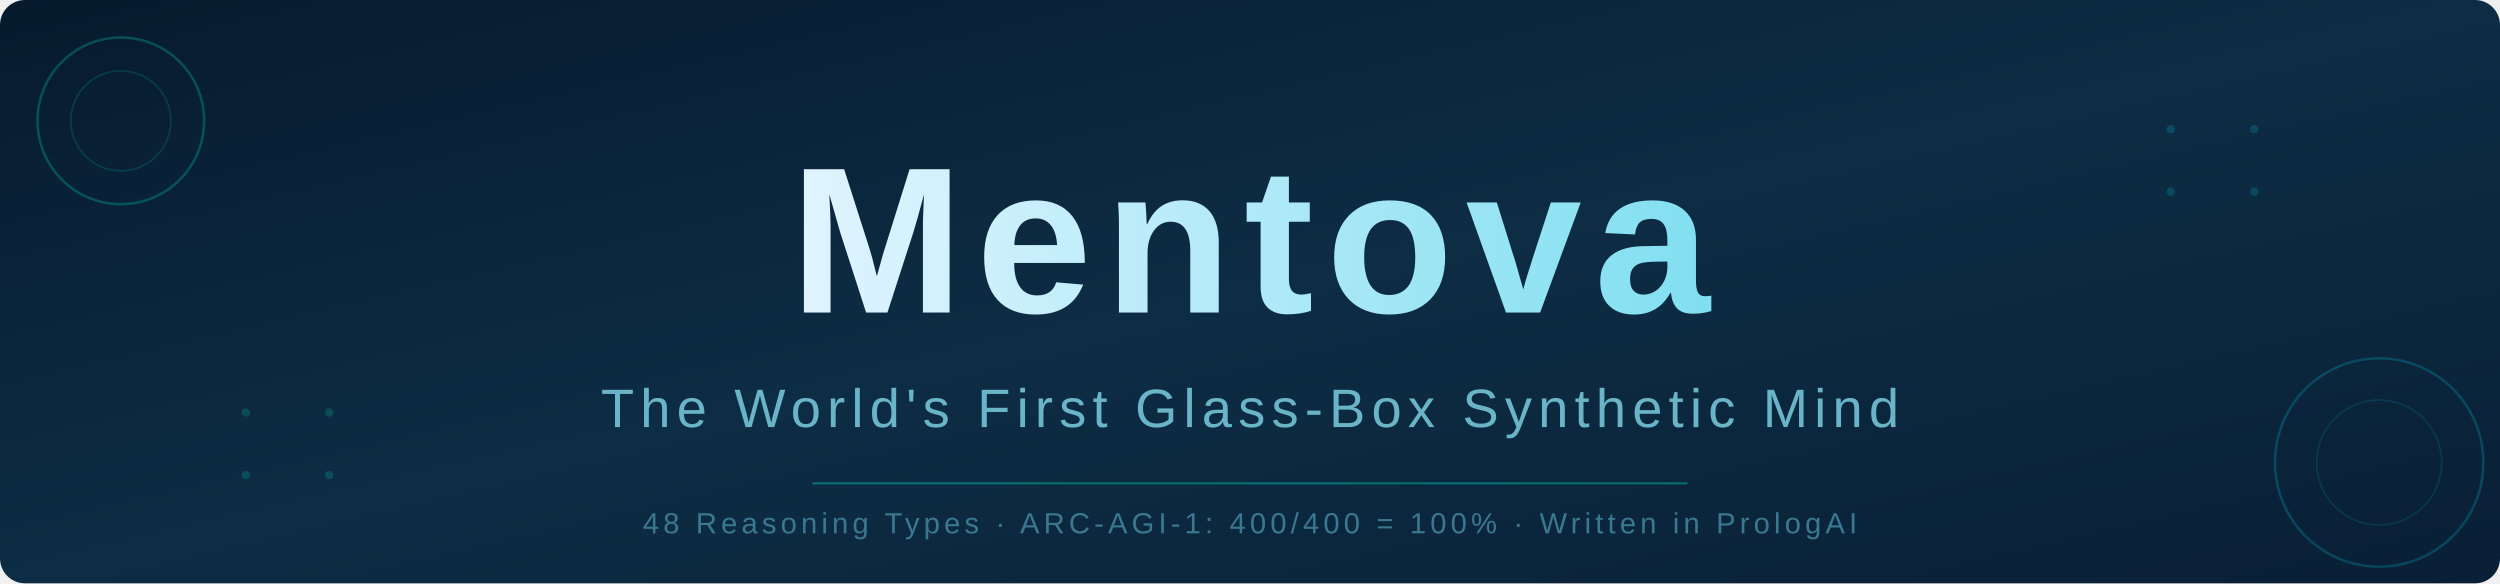
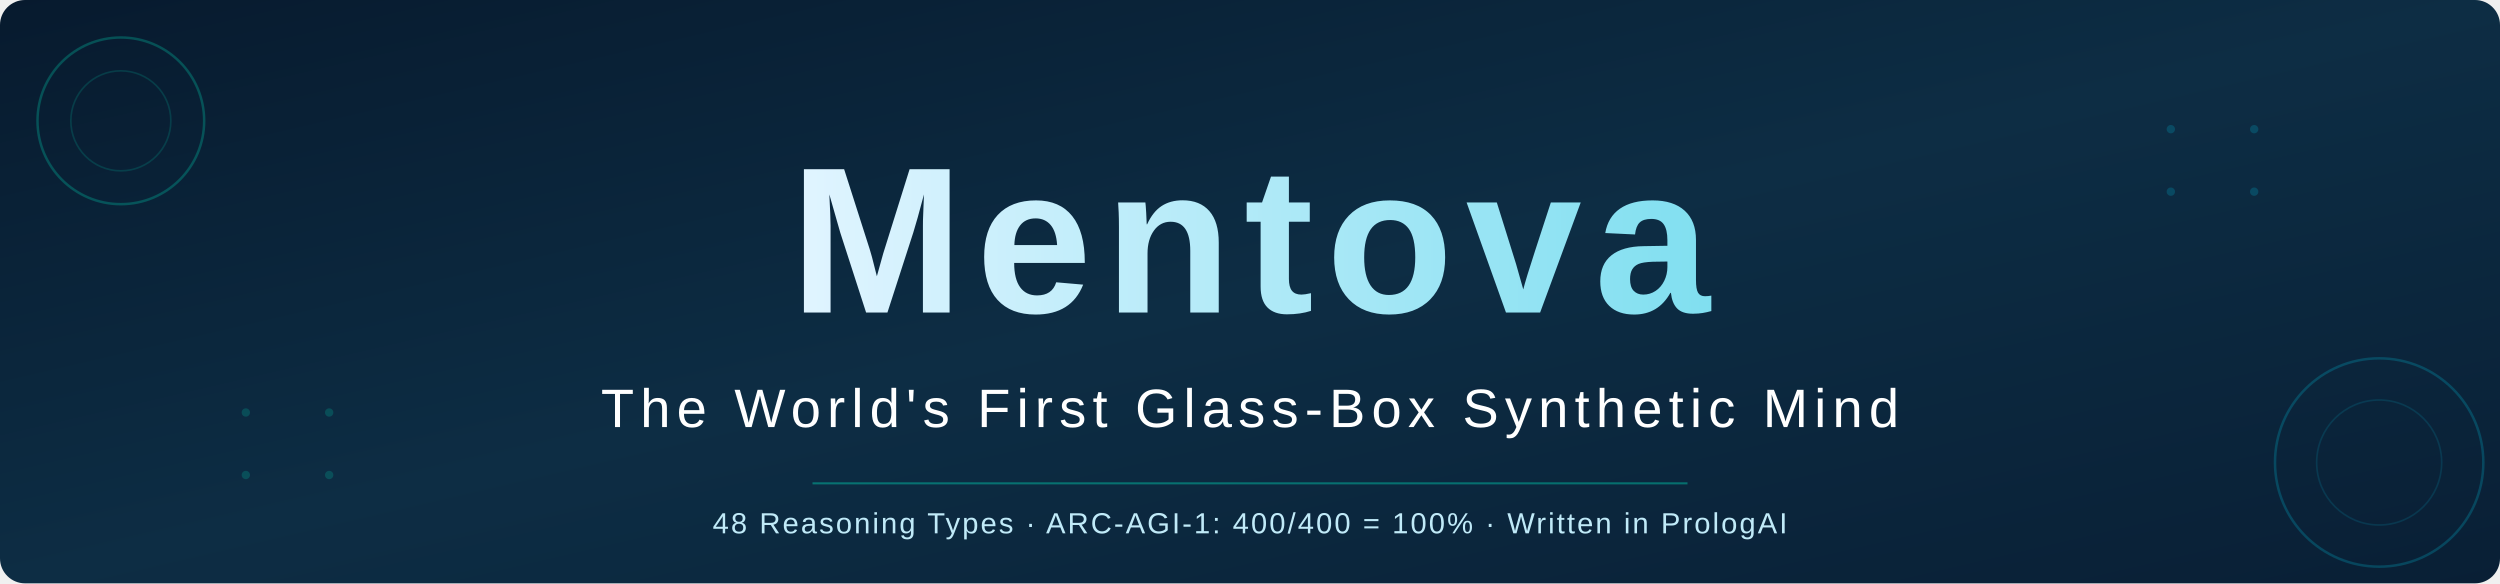
<svg xmlns="http://www.w3.org/2000/svg" viewBox="0 0 1200 280" width="1200" height="280">
  <defs>
    <linearGradient id="bgGrad" x1="0%" y1="0%" x2="100%" y2="100%">
      <stop offset="0%" style="stop-color:#071a2e;stop-opacity:1" />
      <stop offset="50%" style="stop-color:#0d2d44;stop-opacity:1" />
      <stop offset="100%" style="stop-color:#091f35;stop-opacity:1" />
    </linearGradient>
    <linearGradient id="textGrad" x1="0%" y1="0%" x2="100%" y2="0%">
      <stop offset="0%" style="stop-color:#e0f4ff;stop-opacity:1" />
      <stop offset="100%" style="stop-color:#80dff0;stop-opacity:1" />
    </linearGradient>
  </defs>
  <rect width="1200" height="280" fill="url(#bgGrad)" rx="12" />
  <circle cx="58" cy="58" r="40" fill="none" stroke="#00c8aa" stroke-width="1.2" opacity="0.30" />
  <circle cx="58" cy="58" r="24" fill="none" stroke="#00c8aa" stroke-width="0.8" opacity="0.18" />
  <circle cx="1142" cy="222" r="50" fill="none" stroke="#00b8d4" stroke-width="1.2" opacity="0.25" />
  <circle cx="1142" cy="222" r="30" fill="none" stroke="#00b8d4" stroke-width="0.8" opacity="0.15" />
  <circle cx="118" cy="198" r="2" fill="#00c8aa" opacity="0.22" />
  <circle cx="158" cy="198" r="2" fill="#00c8aa" opacity="0.22" />
  <circle cx="118" cy="228" r="2" fill="#00c8aa" opacity="0.22" />
  <circle cx="158" cy="228" r="2" fill="#00c8aa" opacity="0.22" />
  <circle cx="1042" cy="62" r="2" fill="#00b8d4" opacity="0.22" />
  <circle cx="1082" cy="62" r="2" fill="#00b8d4" opacity="0.22" />
  <circle cx="1042" cy="92" r="2" fill="#00b8d4" opacity="0.22" />
  <circle cx="1082" cy="92" r="2" fill="#00b8d4" opacity="0.22" />
  <text x="600" y="150" font-family="'Segoe UI', 'Helvetica Neue', Arial, sans-serif" font-size="100" font-weight="700" fill="url(#textGrad)" text-anchor="middle" letter-spacing="6">Mentova</text>
-   <text x="600" y="205" font-family="'Segoe UI', 'Helvetica Neue', Arial, sans-serif" font-size="26" font-weight="300" fill="#6ab4c8" text-anchor="middle" letter-spacing="3">The World's First Glass-Box Synthetic Mind</text>
+   <text x="600" y="205" font-family="'Segoe UI', 'Helvetica Neue', Arial, sans-serif" font-size="26" font-weight="300" fill="#ffffff" text-anchor="middle" letter-spacing="3">The World's First Glass-Box Synthetic Mind</text>
  <line x1="390" y1="232" x2="810" y2="232" stroke="#00c8aa" stroke-width="1" opacity="0.45" />
-   <text x="600" y="256" font-family="'Segoe UI', 'Helvetica Neue', Arial, sans-serif" font-size="14" font-weight="400" fill="#3a7890" text-anchor="middle" letter-spacing="2">48 Reasoning Types  ·  ARC-AGI-1: 400/400 = 100%  ·  Written in PrologAI</text>
+   <text x="600" y="256" font-family="'Segoe UI', 'Helvetica Neue', Arial, sans-serif" font-size="14" font-weight="400" fill="#c0eaf8" text-anchor="middle" letter-spacing="1">48 Reasoning Types · ARC-AGI-1: 400/400 = 100% · Written in PrologAI</text>
</svg>
